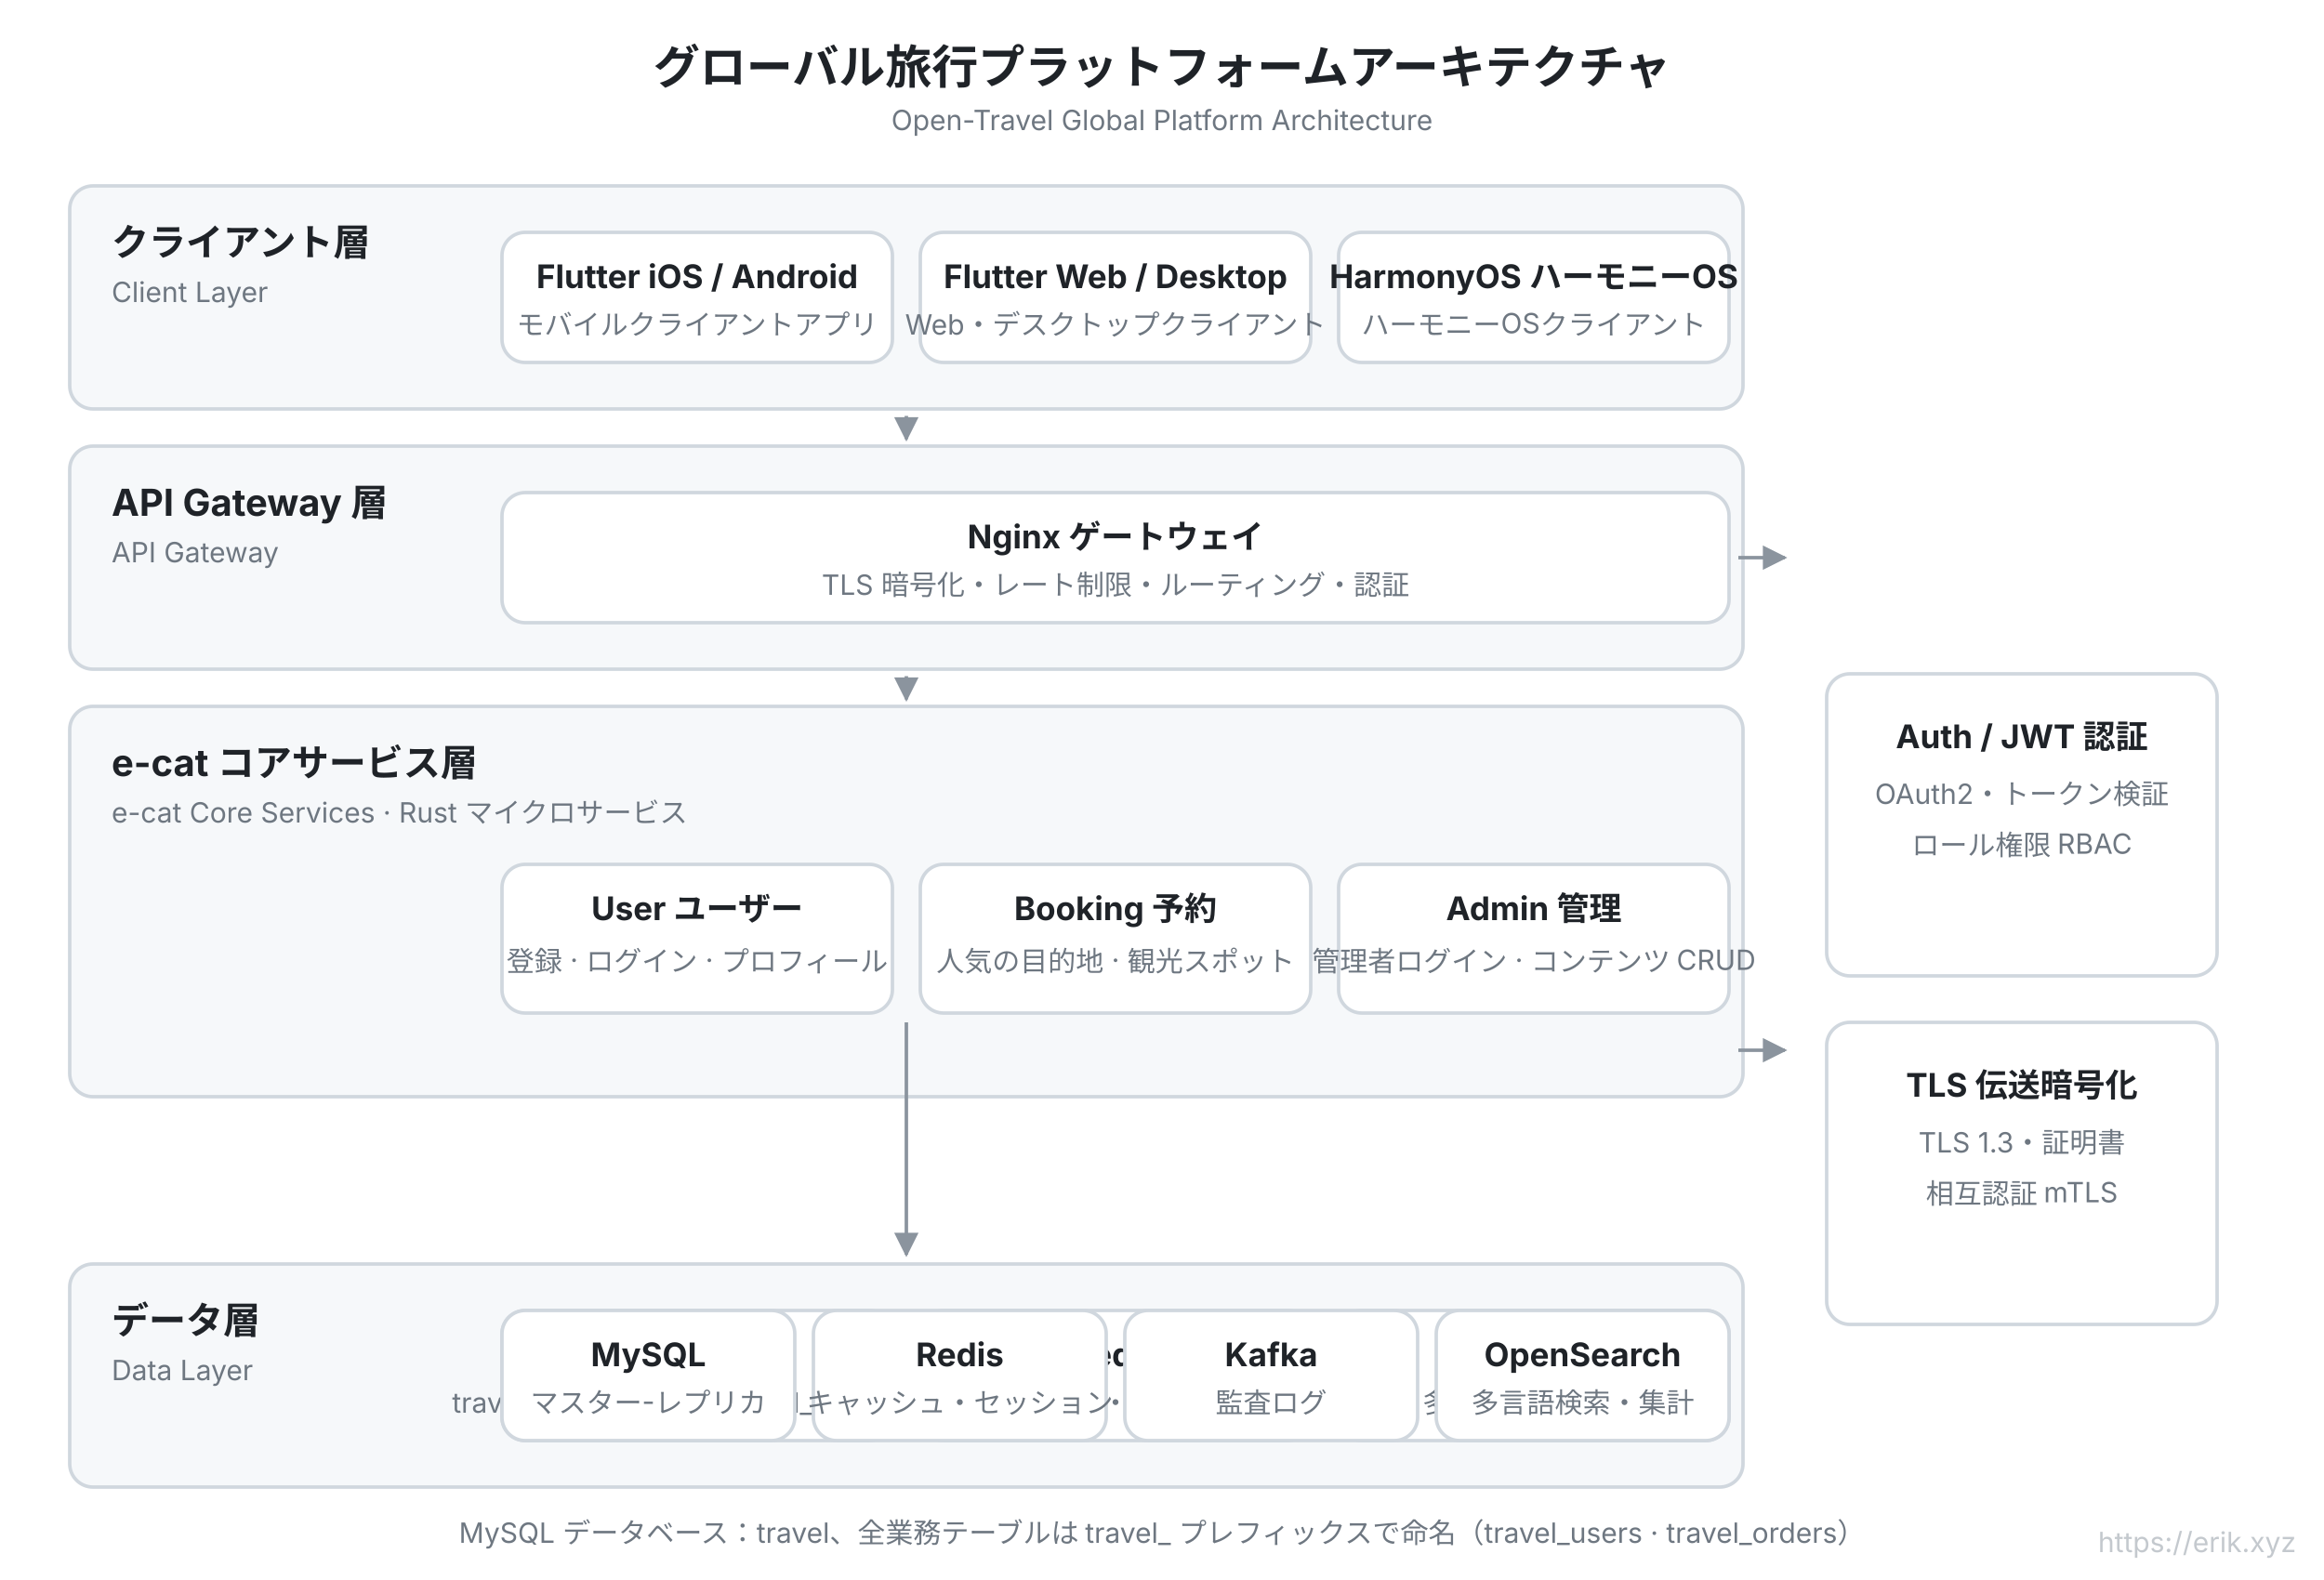
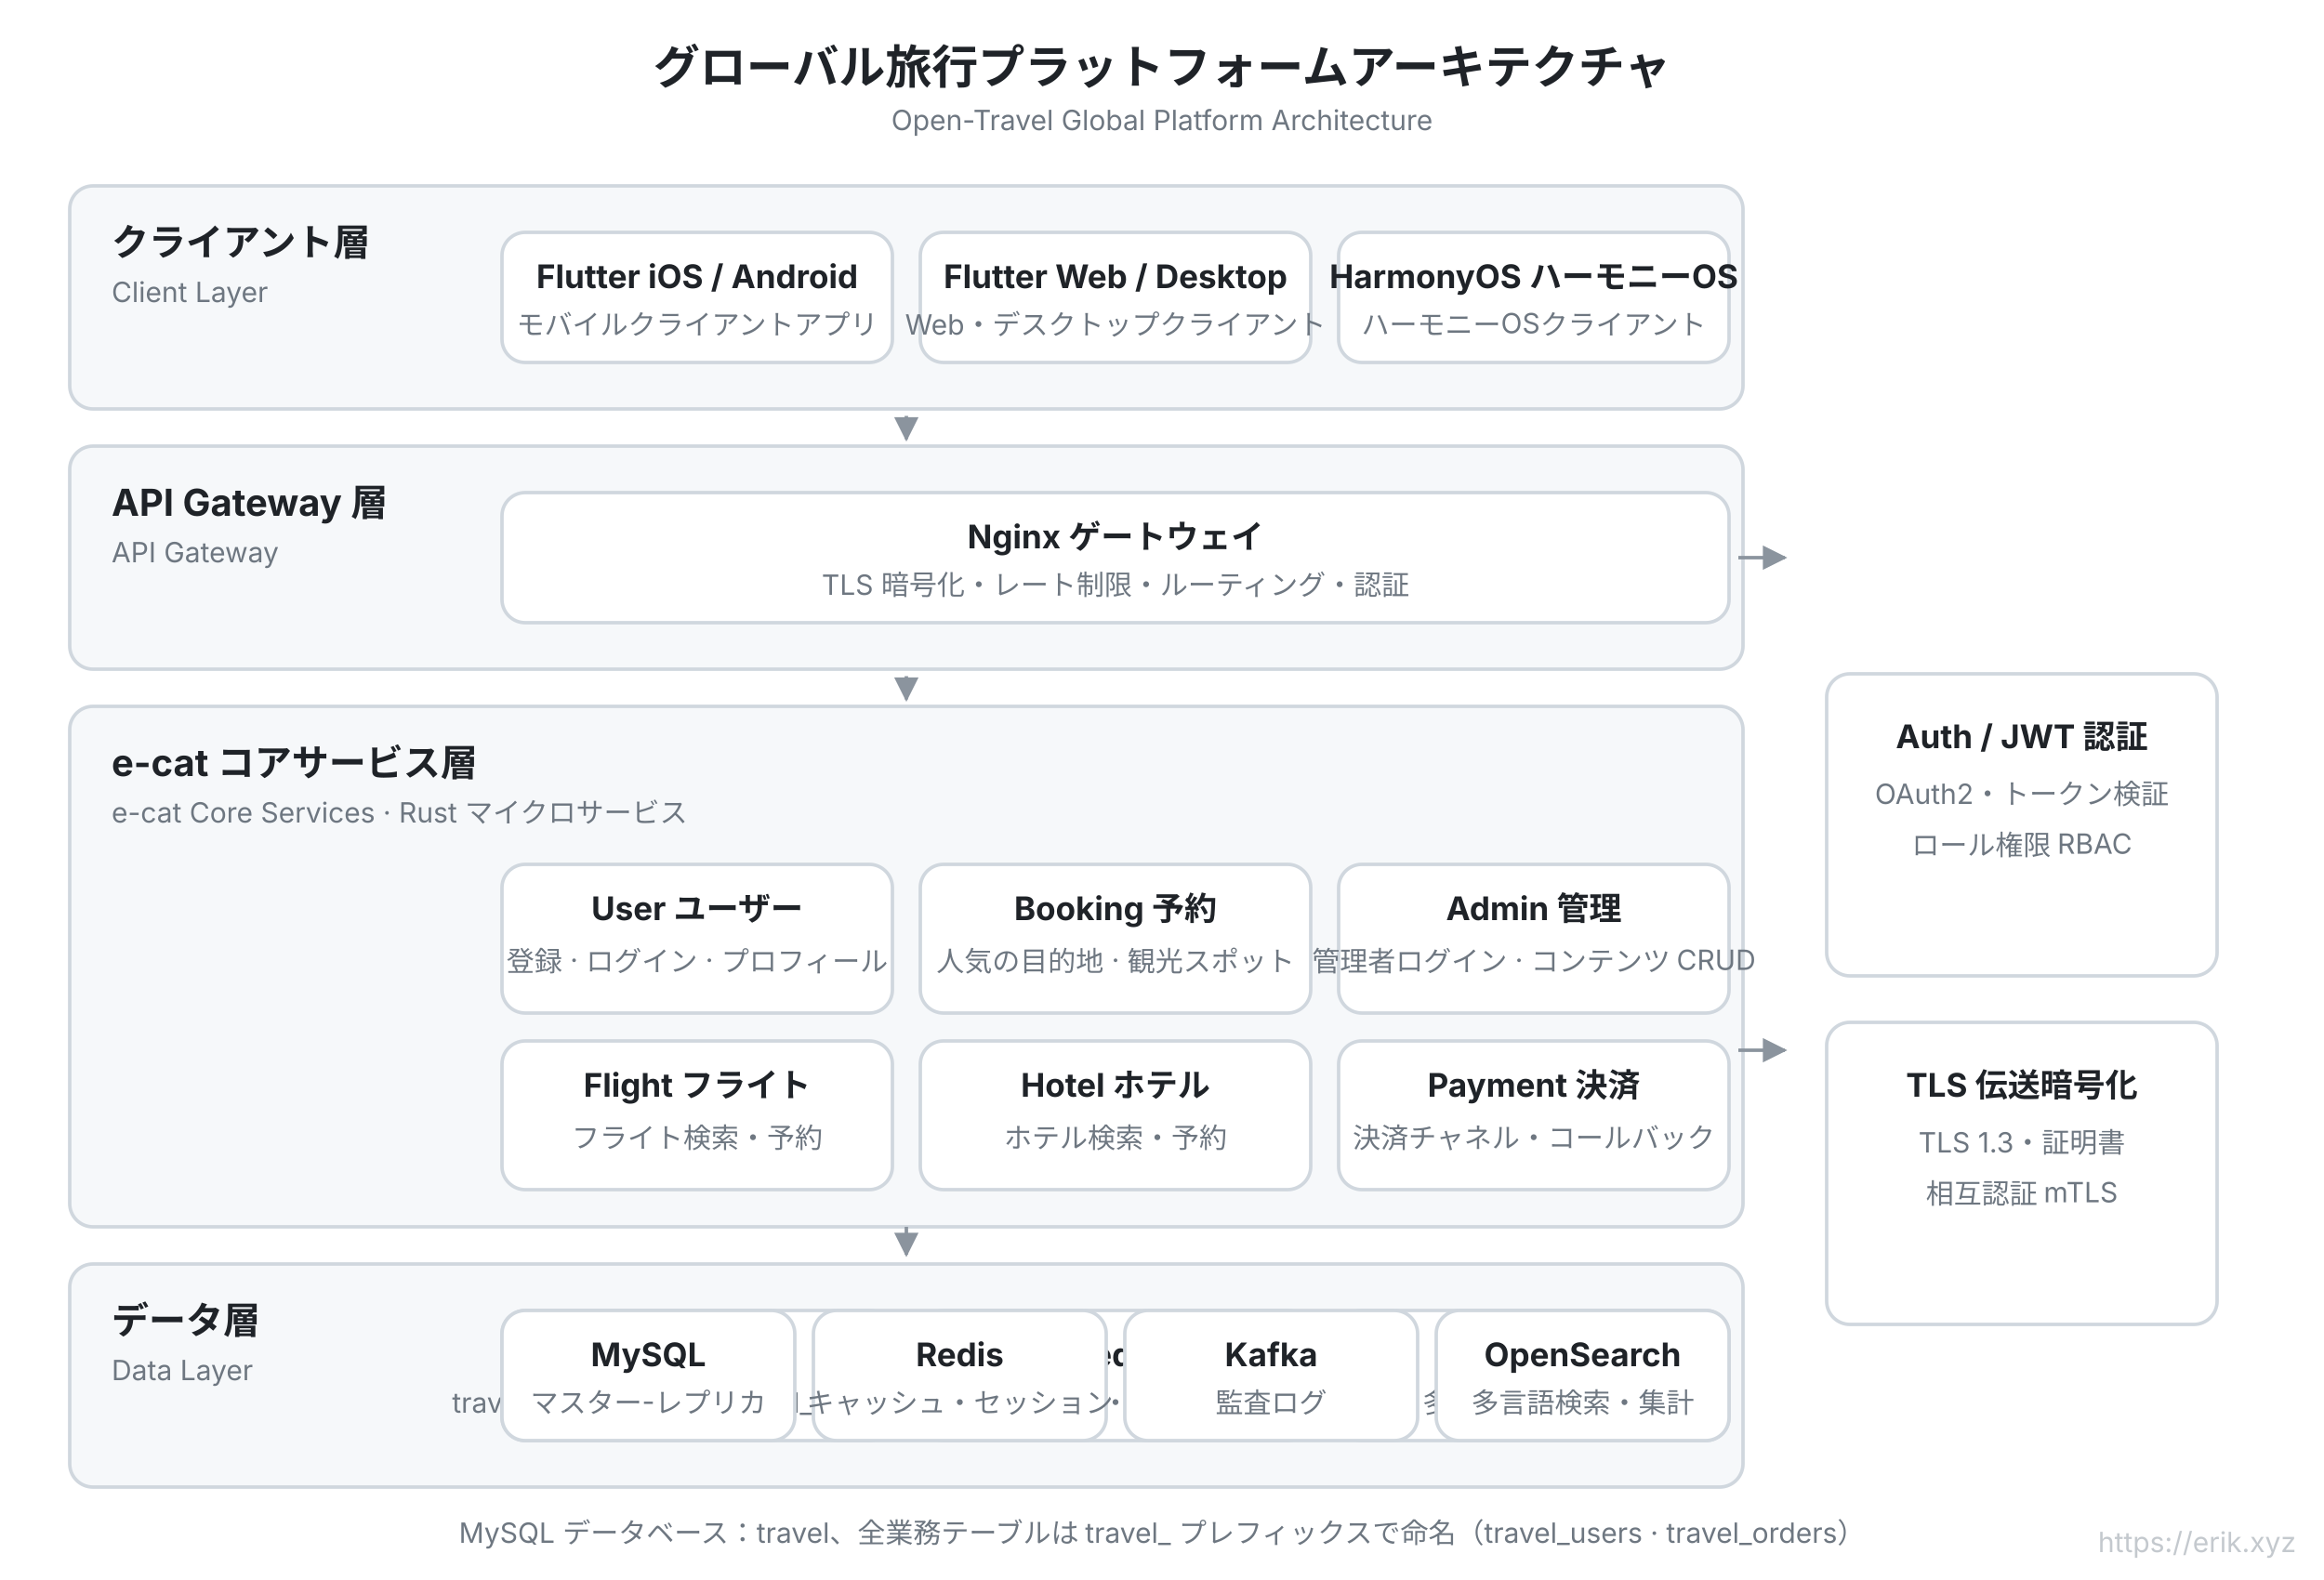
<svg xmlns="http://www.w3.org/2000/svg" width="1000" height="680" viewBox="0 0 1000 680">
  <defs>
    <marker id="arrow" viewBox="0 0 10 10" refX="9" refY="5" markerWidth="7" markerHeight="7" orient="auto-start-reverse">
      <path d="M 0 0 L 10 5 L 0 10 z" fill="#8b949e" />
    </marker>
    <style>
      text { font-family: system-ui, -apple-system, 'Segoe UI', sans-serif; }
      .t-title { font-size: 20px; font-weight: 700; fill: #1f2328; }
      .t-sub  { font-size: 12px; fill: #6e7781; }
      .t-h    { font-size: 16px; font-weight: 700; fill: #1f2328; }
      .t-h2   { font-size: 14px; font-weight: 700; fill: #1f2328; }
      .t-m    { font-size: 14px; font-weight: 700; fill: #1f2328; }
      .t-s    { font-size: 12px; fill: #6e7781; }
      .panel  { fill: #f6f8fa; stroke: #d0d7de; stroke-width: 1.5; rx: 10; }
      .box    { fill: #ffffff; stroke: #d0d7de; stroke-width: 1.5; rx: 10; }
      .arrow  { stroke: #8b949e; stroke-width: 1.5; marker-end: url(#arrow); }
    </style>
  </defs>
  <rect width="1000" height="680" fill="#ffffff" />
  <text x="500" y="36" text-anchor="middle" class="t-title">グローバル旅行プラットフォームアーキテクチャ</text>
  <text x="500" y="56" text-anchor="middle" class="t-sub">Open-Travel Global Platform Architecture</text>
  <rect x="30" y="80" width="720" height="96" class="panel" />
  <text x="48" y="110" class="t-h">クライアント層</text>
  <text x="48" y="130" class="t-s">Client Layer</text>
  <rect x="216" y="100" width="168" height="56" class="box" />
  <text x="300" y="124" text-anchor="middle" class="t-m">Flutter iOS / Android</text>
  <text x="300" y="144" text-anchor="middle" class="t-s">モバイルクライアントアプリ</text>
  <rect x="396" y="100" width="168" height="56" class="box" />
  <text x="480" y="124" text-anchor="middle" class="t-m">Flutter Web / Desktop</text>
  <text x="480" y="144" text-anchor="middle" class="t-s">Web・デスクトップクライアント</text>
  <rect x="576" y="100" width="168" height="56" class="box" />
  <text x="660" y="124" text-anchor="middle" class="t-m">HarmonyOS ハーモニーOS</text>
  <text x="660" y="144" text-anchor="middle" class="t-s">ハーモニーOSクライアント</text>
  <rect x="30" y="192" width="720" height="96" class="panel" />
  <text x="48" y="222" class="t-h">API Gateway 層</text>
  <text x="48" y="242" class="t-s">API Gateway</text>
  <rect x="216" y="212" width="528" height="56" class="box" />
  <text x="480" y="236" text-anchor="middle" class="t-m">Nginx ゲートウェイ</text>
  <text x="480" y="256" text-anchor="middle" class="t-s">TLS 暗号化・レート制限・ルーティング・認証</text>
-   <rect x="30" y="304" width="720" height="168" class="panel" />
+   <rect x="30" y="304" width="720" height="224" class="panel" />
  <text x="48" y="334" class="t-h">e-cat コアサービス層</text>
  <text x="48" y="354" class="t-s">e-cat Core Services · Rust マイクロサービス</text>
  <rect x="216" y="372" width="168" height="64" class="box" />
  <text x="300" y="396" text-anchor="middle" class="t-m">User ユーザー</text>
  <text x="300" y="418" text-anchor="middle" class="t-s">登録 · ログイン · プロフィール</text>
  <rect x="396" y="372" width="168" height="64" class="box" />
  <text x="480" y="396" text-anchor="middle" class="t-m">Booking 予約</text>
  <text x="480" y="418" text-anchor="middle" class="t-s">人気の目的地 · 観光スポット</text>
  <rect x="576" y="372" width="168" height="64" class="box" />
  <text x="660" y="396" text-anchor="middle" class="t-m">Admin 管理</text>
  <text x="660" y="418" text-anchor="middle" class="t-s">管理者ログイン · コンテンツ CRUD</text>
+   <rect x="216" y="448" width="168" height="64" class="box" />
+   <text x="300" y="472" text-anchor="middle" class="t-m">Flight フライト</text>
+   <text x="300" y="494" text-anchor="middle" class="t-s">フライト検索・予約</text>
+   <rect x="396" y="448" width="168" height="64" class="box" />
+   <text x="480" y="472" text-anchor="middle" class="t-m">Hotel ホテル</text>
+   <text x="480" y="494" text-anchor="middle" class="t-s">ホテル検索・予約</text>
+   <rect x="576" y="448" width="168" height="64" class="box" />
+   <text x="660" y="472" text-anchor="middle" class="t-m">Payment 決済</text>
+   <text x="660" y="494" text-anchor="middle" class="t-s">決済チャネル・コールバック</text>
  <rect x="30" y="544" width="720" height="96" class="panel" />
  <text x="48" y="574" class="t-h">データ層</text>
  <text x="48" y="594" class="t-s">Data Layer</text>
  <rect x="216" y="564" width="168" height="56" class="box" />
  <text x="300" y="588" text-anchor="middle" class="t-m">MySQL</text>
  <text x="300" y="608" text-anchor="middle" class="t-s">travel データベース・travel_* テーブル</text>
  <rect x="396" y="564" width="168" height="56" class="box" />
  <text x="480" y="588" text-anchor="middle" class="t-m">Redis</text>
  <text x="480" y="608" text-anchor="middle" class="t-s">キャッシュ・セッション</text>
  <rect x="576" y="564" width="168" height="56" class="box" />
  <text x="660" y="588" text-anchor="middle" class="t-m">OpenSearch</text>
  <text x="660" y="608" text-anchor="middle" class="t-s">多言語検索・集計</text>
  <rect x="216" y="564" width="126" height="56" class="box" />
  <text x="279" y="588" text-anchor="middle" class="t-m">MySQL</text>
  <text x="279" y="608" text-anchor="middle" class="t-s">マスター-レプリカ</text>
  <rect x="350" y="564" width="126" height="56" class="box" />
  <text x="413" y="588" text-anchor="middle" class="t-m">Redis</text>
  <text x="413" y="608" text-anchor="middle" class="t-s">キャッシュ・セッション</text>
  <rect x="484" y="564" width="126" height="56" class="box" />
  <text x="547" y="588" text-anchor="middle" class="t-m">Kafka</text>
  <text x="547" y="608" text-anchor="middle" class="t-s">監査ログ</text>
  <rect x="618" y="564" width="126" height="56" class="box" />
  <text x="681" y="588" text-anchor="middle" class="t-m">OpenSearch</text>
  <text x="681" y="608" text-anchor="middle" class="t-s">多言語検索・集計</text>
  <rect x="786" y="290" width="168" height="130" class="box" />
  <text x="870" y="322" text-anchor="middle" class="t-m">Auth / JWT 認証</text>
  <text x="870" y="346" text-anchor="middle" class="t-s">OAuth2・トークン検証</text>
  <text x="870" y="368" text-anchor="middle" class="t-s">ロール権限 RBAC</text>
  <rect x="786" y="440" width="168" height="130" class="box" />
  <text x="870" y="472" text-anchor="middle" class="t-m">TLS 伝送暗号化</text>
  <text x="870" y="496" text-anchor="middle" class="t-s">TLS 1.3・証明書</text>
  <text x="870" y="518" text-anchor="middle" class="t-s">相互認証 mTLS</text>
  <line x1="390" y1="179" x2="390" y2="189" class="arrow" />
  <line x1="390" y1="291" x2="390" y2="301" class="arrow" />
-   <line x1="390" y1="440" x2="390" y2="540" class="arrow" />
+   <line x1="390" y1="528" x2="390" y2="540" class="arrow" />
  <line x1="748" y1="240" x2="768" y2="240" class="arrow" />
  <line x1="748" y1="452" x2="768" y2="452" class="arrow" />
  <text x="500" y="664" text-anchor="middle" class="t-s">MySQL データベース：travel、全業務テーブルは travel_ プレフィックスで命名（travel_users · travel_orders）</text>
  <text x="988" y="668" text-anchor="end" font-size="12" fill="#8b949e" fill-opacity="0.5" font-family="system-ui, -apple-system, 'Segoe UI', sans-serif">https://erik.xyz</text>
</svg>
